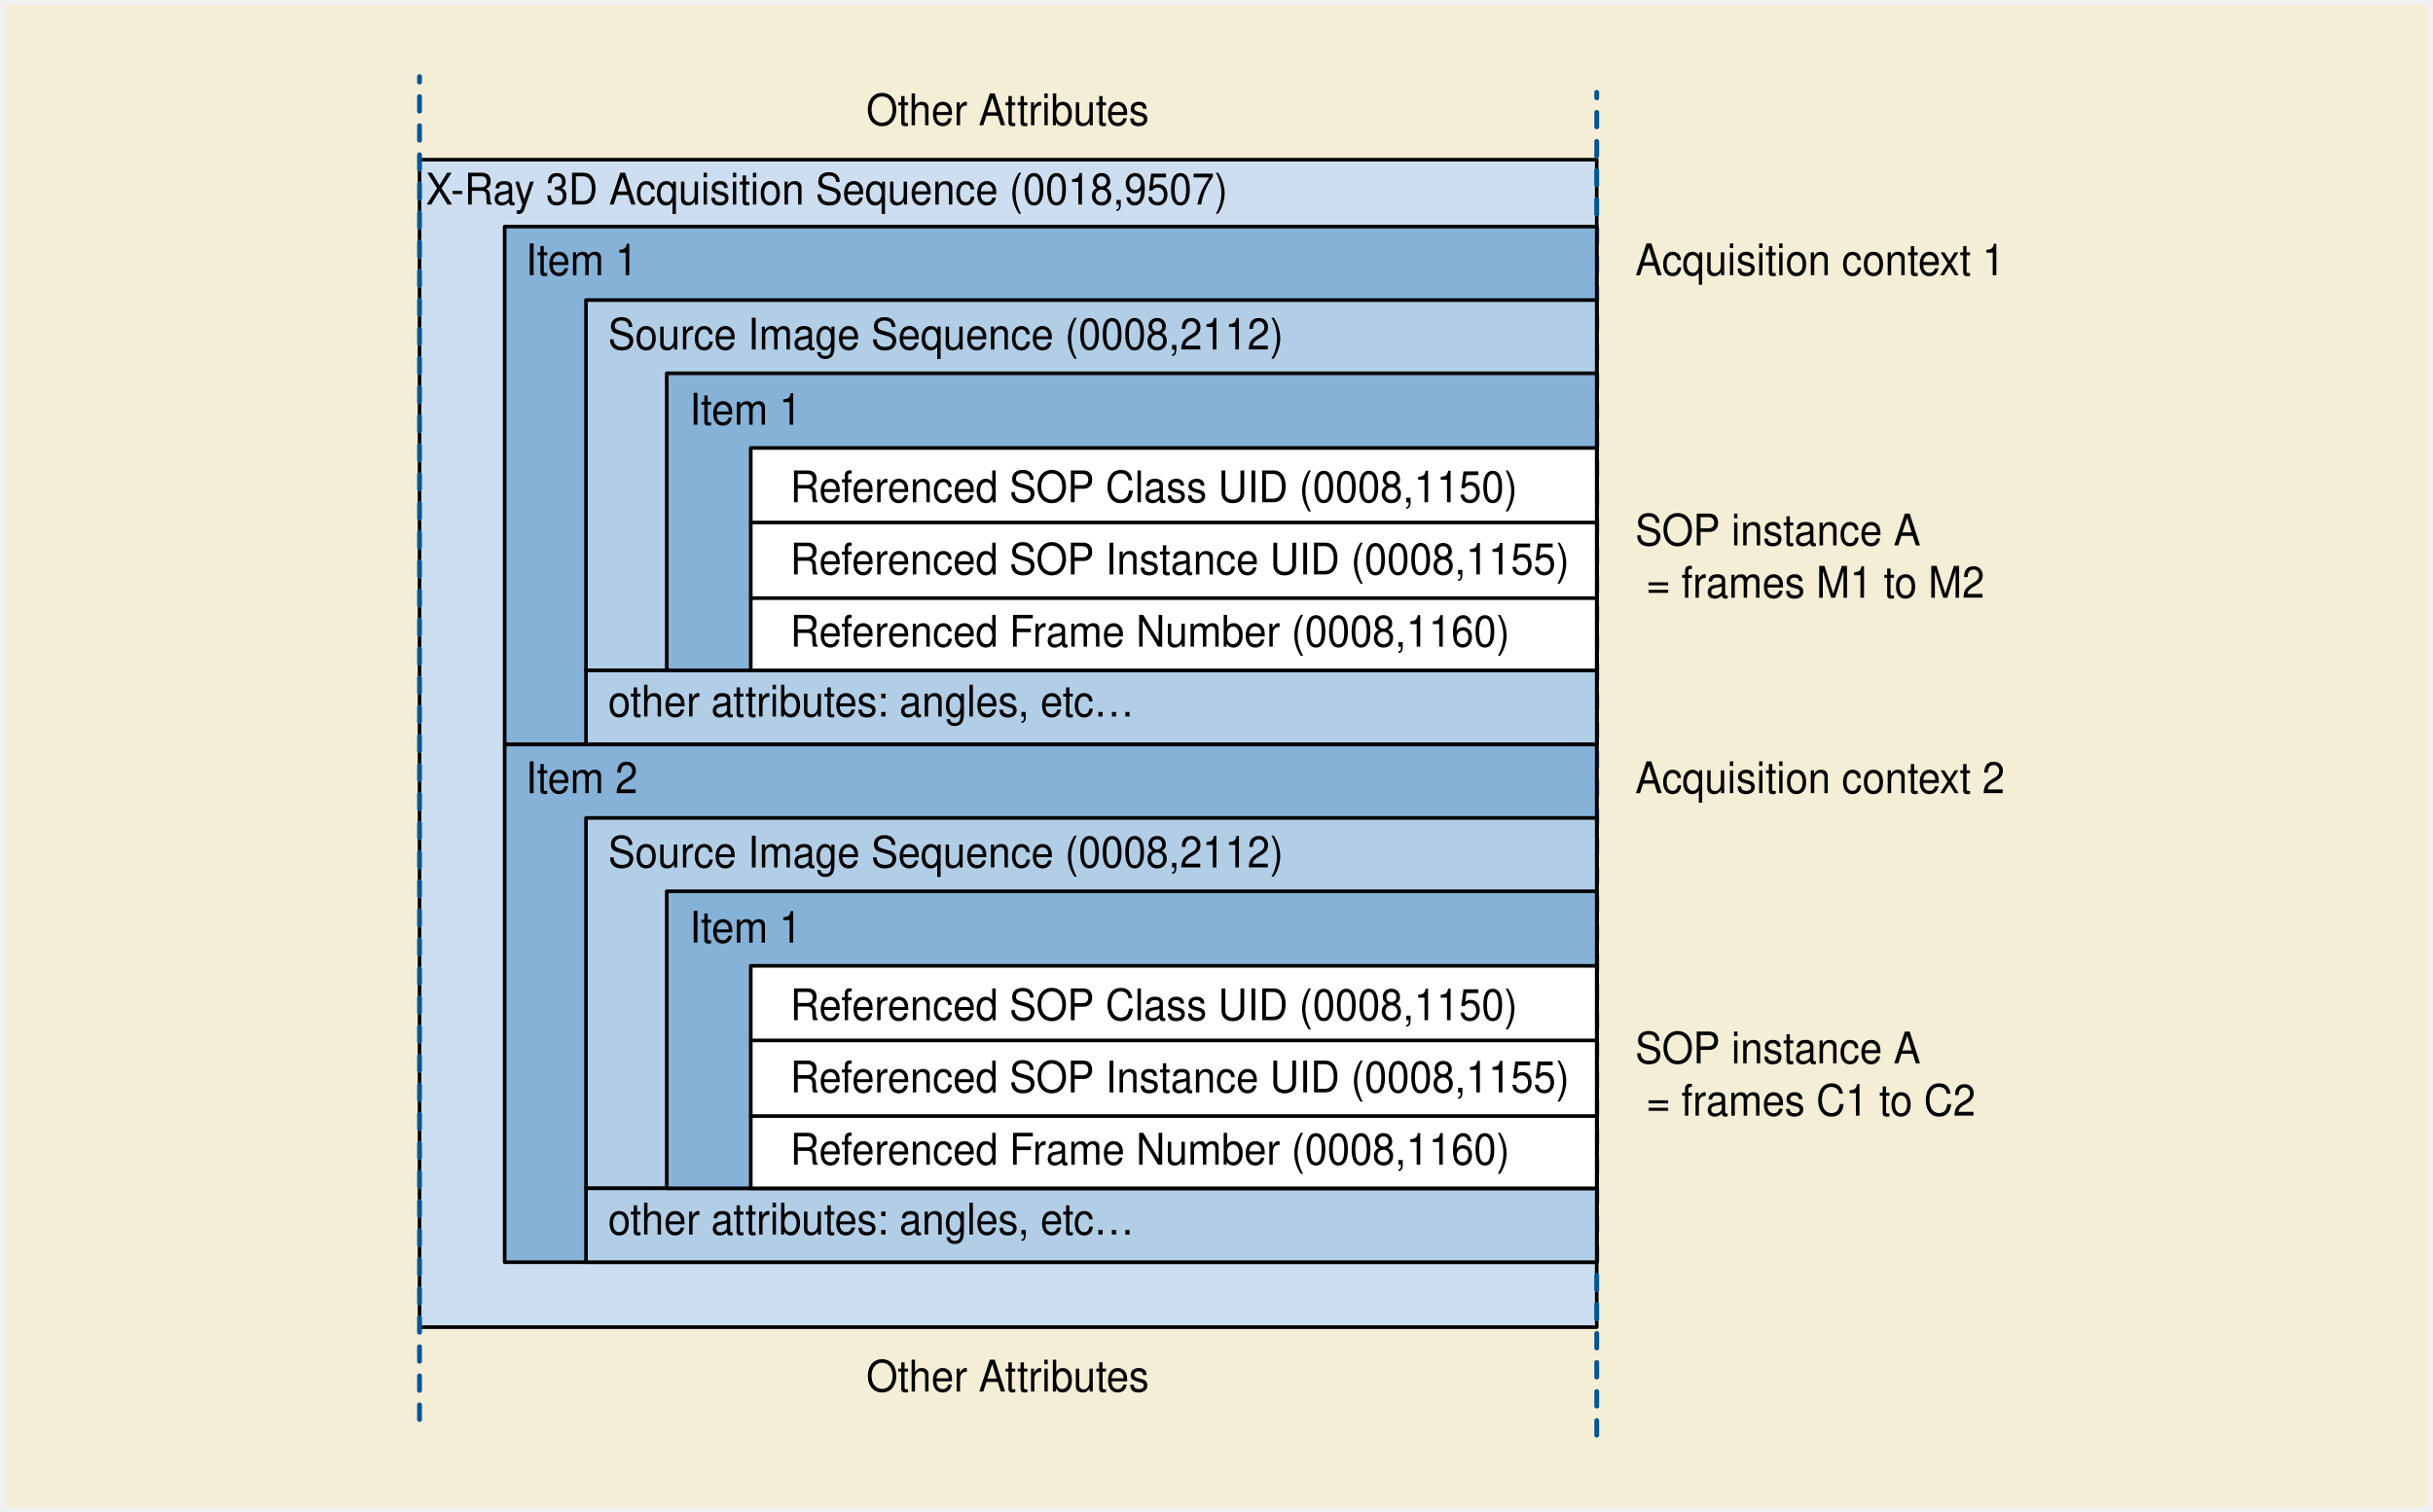
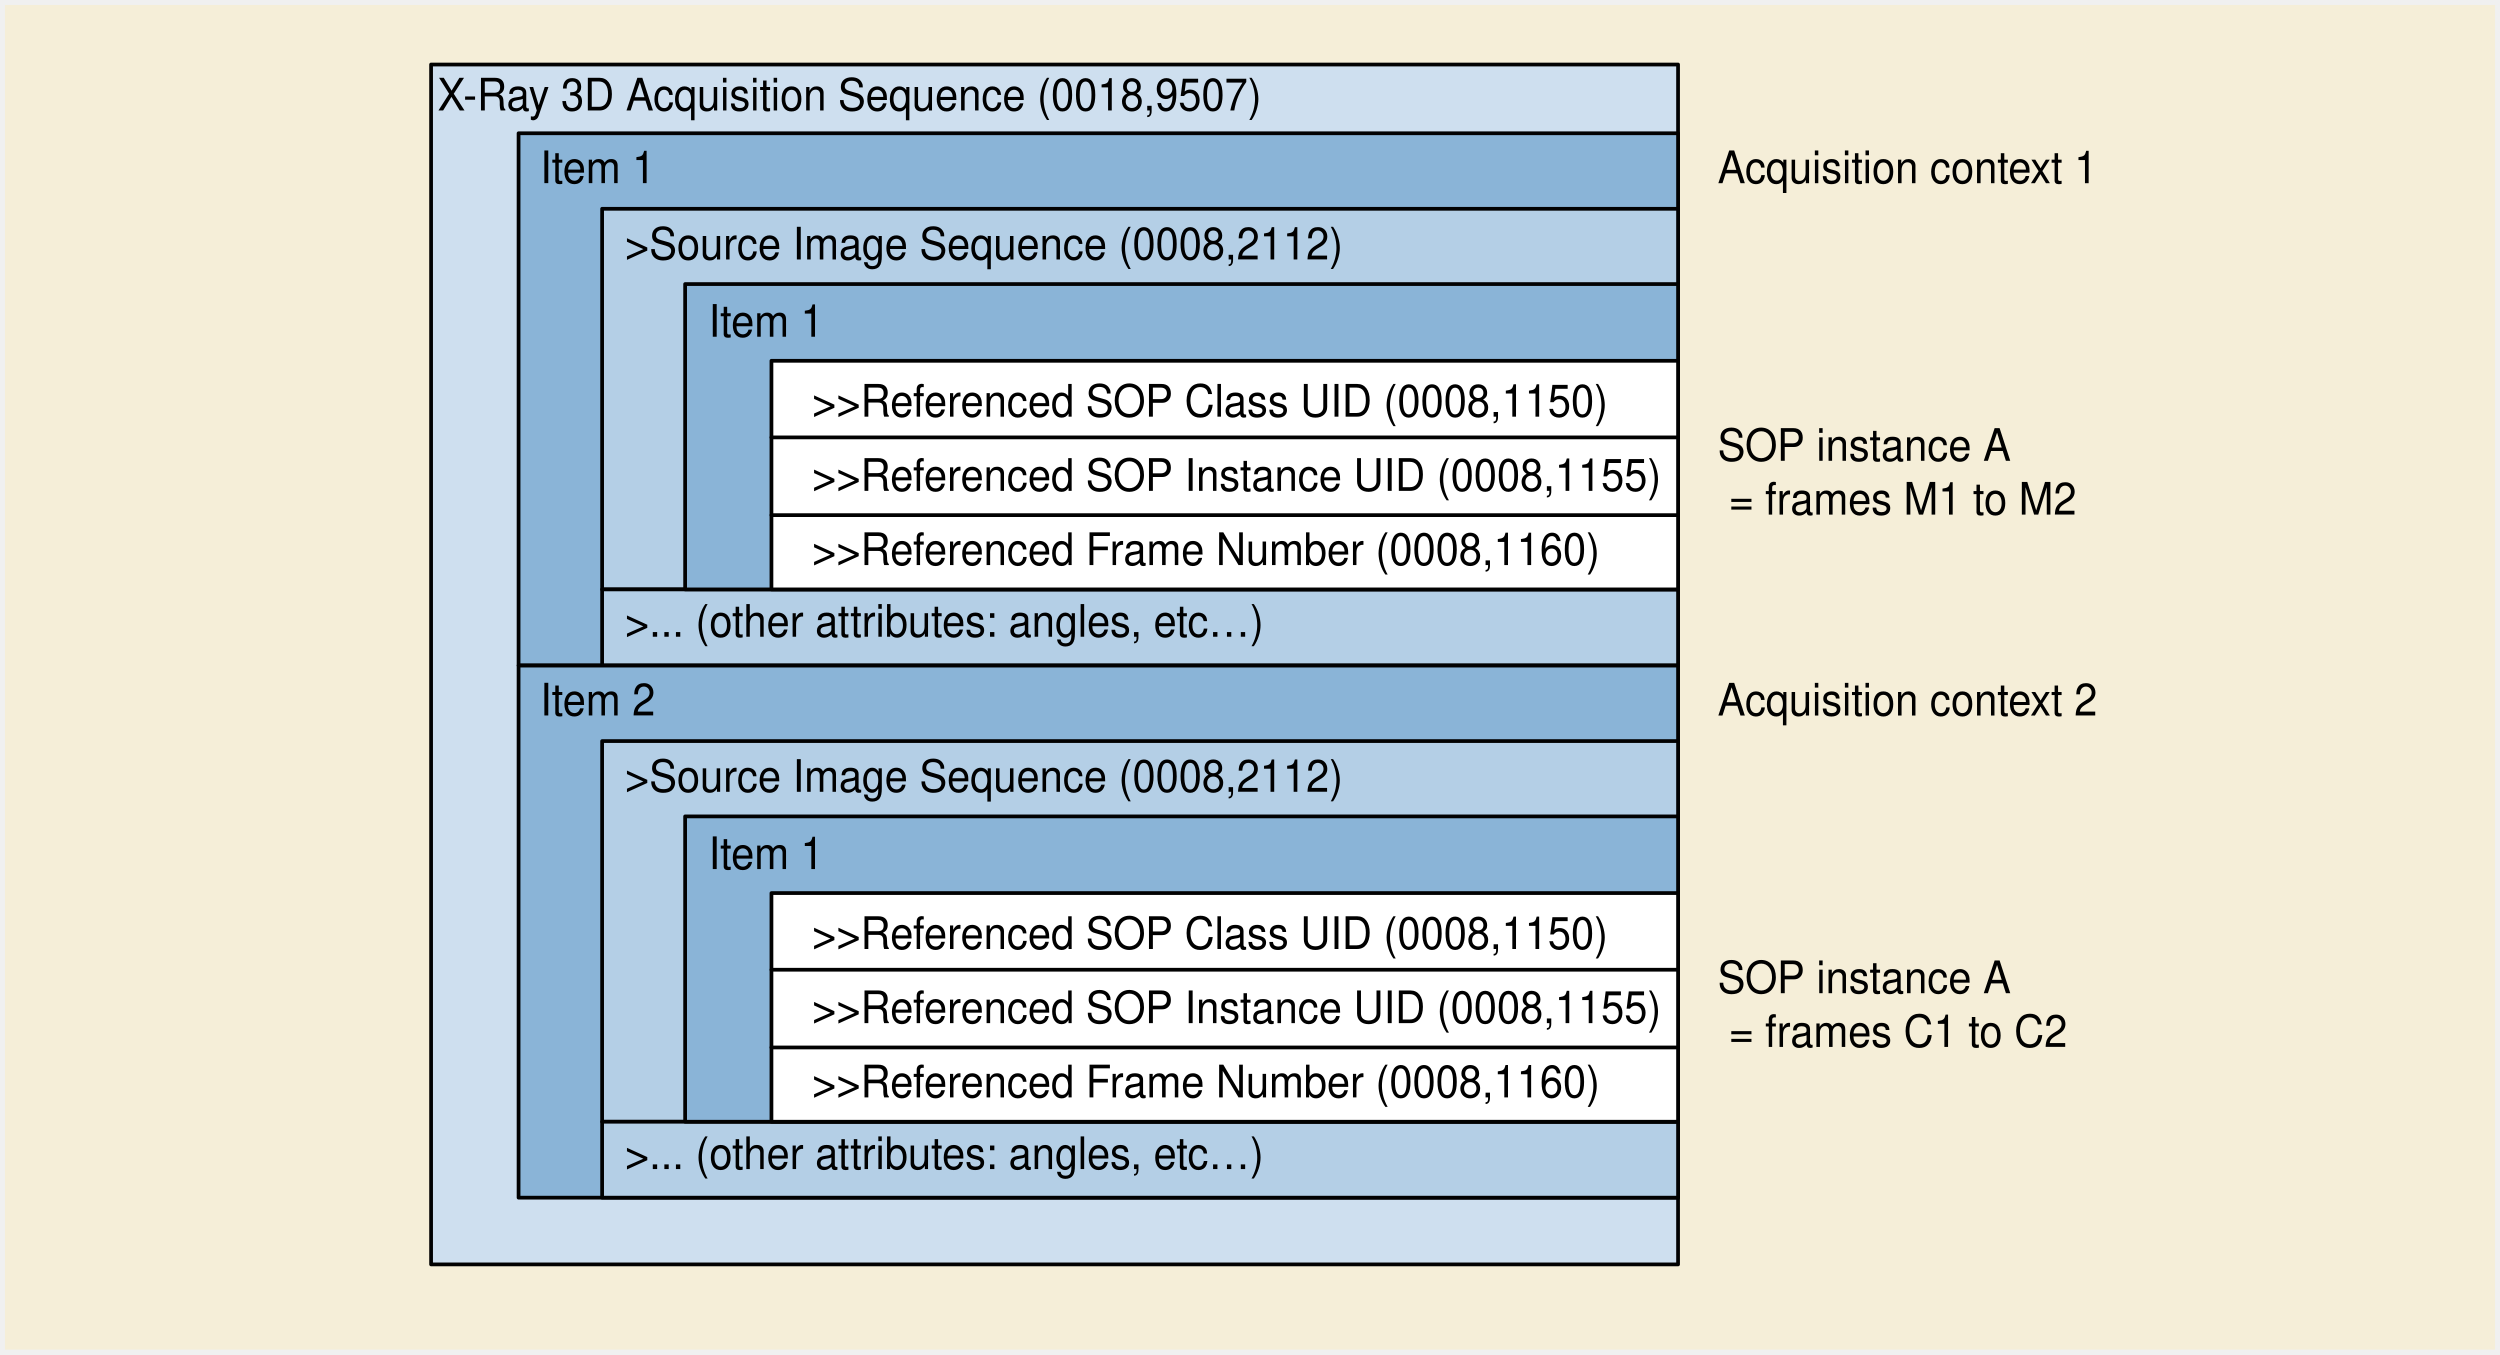
- <svg xmlns="http://www.w3.org/2000/svg" version="1.1" id="Layer_1" x="0px" y="0px" width="502px" height="312px" viewBox="0 0 502 312" enable-background="new 0 0 502 312" xml:space="preserve">
+ <svg xmlns="http://www.w3.org/2000/svg" version="1.1" id="Layer_1" x="0px" y="0px" width="502px" height="272px" viewBox="0 0 502 272" enable-background="new 0 0 502 272" xml:space="preserve">
  <defs>
    <style type="text/css">
	text {
	  font-family: Helvetica, Verdana, ArialUnicodeMS, san-serif
	}
	</style>
  </defs>
  <g>
   </g>
  <g>
-     <rect x="1" y="1" fill="#F5EED6" width="500" height="310" />
+     <rect x="1" y="1" fill="#F5EED8" width="500" height="270" />
    <g>
-       <rect x="86.563" y="32.953" fill="#CCDEF0" stroke="#010101" stroke-width="0.75" stroke-linecap="round" stroke-linejoin="round" stroke-miterlimit="1" width="242.89" height="240.939" />
-       <line fill="#4F8ABE" stroke="#005695" stroke-linecap="round" stroke-linejoin="round" stroke-miterlimit="1" stroke-dasharray="3" x1="329.453" y1="296.189" x2="329.453" y2="19.061" />
-       <line fill="#4F8ABE" stroke="#005695" stroke-linecap="round" stroke-linejoin="round" stroke-miterlimit="1" stroke-dasharray="3" x1="86.563" y1="292.939" x2="86.563" y2="15.811" />
-       <rect x="149.352" y="280.721" fill="none" width="117.313" height="8.51" />
-       <text transform="matrix(0.9288 0 0 1 178.7378 287.1777)" font-size="9">Other Attributes</text>
-       <rect x="149.352" y="19.386" fill="none" width="117.313" height="8.51" />
-       <text transform="matrix(0.9288 0 0 1 178.7378 25.8438)" font-size="9">Other Attributes</text>
-       <rect x="87.847" y="35.782" fill="none" width="205.157" height="8.511" />
-       <text transform="matrix(0.9288 0 0 1 87.8477 42.207)" font-size="9">X-Ray 3D Acquisition Sequence (0018,9507)</text>
-       <rect x="337.401" y="157.268" fill="none" width="78.036" height="8.51" />
-       <text transform="matrix(0.9288 0 0 1 337.4014 163.6973)" font-size="9">Acquisition context 2</text>
-       <rect x="337.401" y="50.372" fill="none" width="78.036" height="8.51" />
-       <text transform="matrix(0.9288 0 0 1 337.4014 56.8013)" font-size="9">Acquisition context 1</text>
-       <rect x="337.401" y="106.125" fill="none" width="73.672" height="20.5" />
-       <text transform="matrix(0.9288 0 0 1 337.4014 112.5552)">
+       <rect x="86.563" y="12.953" fill="#CEDFEF" stroke="#010101" stroke-width="0.75" stroke-linecap="round" stroke-linejoin="round" stroke-miterlimit="1" width="250.39" height="240.939" />
+       <rect x="87.847" y="15.782" fill="none" width="205.157" height="8.511" />
+       <text transform="matrix(0.9288 0 0 1 87.8477 22.186)" font-size="9">X-Ray 3D Acquisition Sequence (0018,9507)</text>
+       <rect x="344.901" y="137.268" fill="none" width="78.036" height="8.51" />
+       <text transform="matrix(0.9288 0 0 1 344.9014 143.6758)" font-size="9">Acquisition context 2</text>
+       <rect x="344.901" y="30.372" fill="none" width="78.036" height="8.51" />
+       <text transform="matrix(0.9288 0 0 1 344.9014 36.7803)" font-size="9">Acquisition context 1</text>
+       <rect x="344.901" y="86.125" fill="none" width="73.672" height="20.5" />
+       <text transform="matrix(0.9288 0 0 1 344.9014 92.5342)">
        <tspan x="0" y="0" font-size="9">SOP instance A</tspan>
        <tspan x="0" y="10.8" font-size="9"> = frames M1 to M2</tspan>
      </text>
-       <rect x="337.401" y="213.02" fill="none" width="73.672" height="20.5" />
-       <text transform="matrix(0.9288 0 0 1 337.4014 219.4512)">
+       <rect x="344.901" y="193.02" fill="none" width="73.672" height="20.5" />
+       <text transform="matrix(0.9288 0 0 1 344.9014 199.4297)">
        <tspan x="0" y="0" font-size="9">SOP instance A</tspan>
-         <tspan x="0" y="10.799" font-size="9"> = frames C1 to C2</tspan>
+         <tspan x="0" y="10.8" font-size="9"> = frames C1 to C2</tspan>
      </text>
-       <rect x="104.129" y="46.76" fill="#86B2D8" stroke="#010101" stroke-width="0.75" stroke-linecap="round" stroke-linejoin="round" stroke-miterlimit="1" width="225.324" height="106.84" />
-       <rect x="120.906" y="61.921" fill="#B2CEE7" stroke="#010101" stroke-width="0.75" stroke-linecap="round" stroke-linejoin="round" stroke-miterlimit="1" width="208.547" height="76.429" />
-       <rect x="120.906" y="138.35" fill="#B2CEE7" stroke="#010101" stroke-width="0.75" stroke-linecap="round" stroke-linejoin="round" stroke-miterlimit="1" width="208.547" height="15.25" />
-       <rect x="108.468" y="50.371" fill="none" width="198.934" height="8.512" />
-       <text transform="matrix(0.9288 0 0 1 108.4683 56.7969)" font-size="9">Item 1</text>
-       <rect x="125.473" y="65.698" fill="none" width="176.347" height="8.511" />
-       <text transform="matrix(0.9288 0 0 1 125.4741 72.1235)" font-size="9">Source Image Sequence (0008,2112)</text>
-       <rect x="125.473" y="141.447" fill="none" width="176.347" height="8.512" />
-       <text transform="matrix(0.9288 0 0 1 125.4741 147.8735)" font-size="9">other attributes: angles, etc…</text>
-       <rect x="137.573" y="77.041" fill="#86B2D8" stroke="#010101" stroke-width="0.75" stroke-linecap="round" stroke-linejoin="round" stroke-miterlimit="1" width="191.88" height="61.309" />
-       <rect x="142.285" y="81.205" fill="none" width="123.967" height="8.51" />
-       <text transform="matrix(0.9288 0 0 1 142.2856 87.6387)" font-size="9">Item 1</text>
-       <rect x="154.906" y="92.443" fill="#FFFFFF" stroke="#010101" stroke-width="0.75" stroke-linecap="round" stroke-linejoin="round" stroke-miterlimit="1" width="174.547" height="45.906" />
-       <line fill="#FFFFFF" stroke="#010101" stroke-width="0.75" stroke-linecap="round" stroke-linejoin="round" stroke-miterlimit="1" x1="154.906" y1="107.833" x2="329.453" y2="107.833" />
-       <line fill="#FFFFFF" stroke="#010101" stroke-width="0.75" stroke-linecap="round" stroke-linejoin="round" stroke-miterlimit="1" x1="154.906" y1="123.438" x2="329.453" y2="123.438" />
-       <rect x="163.046" y="97.22" fill="none" width="165.972" height="8.51" />
-       <text transform="matrix(0.9288 0 0 1 163.0454 103.6494)" font-size="9">Referenced SOP Class UID (0008,1150)</text>
-       <rect x="163.046" y="112.12" fill="none" width="166.277" height="8.51" />
-       <text transform="matrix(0.9288 0 0 1 163.0454 118.5493)" font-size="9">Referenced SOP Instance UID (0008,1155)</text>
-       <rect x="163.046" y="127.019" fill="none" width="166.777" height="8.512" />
-       <text transform="matrix(0.9288 0 0 1 163.0454 133.4492)" font-size="9">Referenced Frame Number (0008,1160)</text>
-       <rect x="104.129" y="153.65" fill="#86B2D8" stroke="#010101" stroke-width="0.75" stroke-linecap="round" stroke-linejoin="round" stroke-miterlimit="1" width="225.324" height="106.84" />
-       <rect x="120.906" y="168.811" fill="#B2CEE7" stroke="#010101" stroke-width="0.75" stroke-linecap="round" stroke-linejoin="round" stroke-miterlimit="1" width="208.547" height="76.43" />
-       <rect x="120.906" y="245.24" fill="#B2CEE7" stroke="#010101" stroke-width="0.75" stroke-linecap="round" stroke-linejoin="round" stroke-miterlimit="1" width="208.547" height="15.25" />
-       <rect x="108.468" y="157.262" fill="none" width="198.934" height="8.512" />
-       <text transform="matrix(0.9288 0 0 1 108.4683 163.6924)" font-size="9">Item 2</text>
-       <rect x="125.473" y="172.588" fill="none" width="176.347" height="8.512" />
-       <text transform="matrix(0.9288 0 0 1 125.4741 179.0195)" font-size="9">Source Image Sequence (0008,2112)</text>
-       <rect x="125.473" y="248.338" fill="none" width="176.347" height="8.512" />
-       <text transform="matrix(0.9288 0 0 1 125.4741 254.7695)" font-size="9">other attributes: angles, etc…</text>
-       <rect x="137.573" y="183.932" fill="#86B2D8" stroke="#010101" stroke-width="0.75" stroke-linecap="round" stroke-linejoin="round" stroke-miterlimit="1" width="191.88" height="61.309" />
-       <rect x="142.285" y="188.096" fill="none" width="123.967" height="8.51" />
-       <text transform="matrix(0.9288 0 0 1 142.2856 194.5342)" font-size="9">Item 1</text>
-       <rect x="154.906" y="199.334" fill="#FFFFFF" stroke="#010101" stroke-width="0.75" stroke-linecap="round" stroke-linejoin="round" stroke-miterlimit="1" width="174.547" height="45.906" />
-       <line fill="#FFFFFF" stroke="#010101" stroke-width="0.75" stroke-linecap="round" stroke-linejoin="round" stroke-miterlimit="1" x1="154.906" y1="214.723" x2="329.453" y2="214.723" />
-       <line fill="#FFFFFF" stroke="#010101" stroke-width="0.75" stroke-linecap="round" stroke-linejoin="round" stroke-miterlimit="1" x1="154.906" y1="230.328" x2="329.453" y2="230.328" />
-       <rect x="163.046" y="204.111" fill="none" width="165.972" height="8.51" />
-       <text transform="matrix(0.9288 0 0 1 163.0454 210.5449)" font-size="9">Referenced SOP Class UID (0008,1150)</text>
-       <rect x="163.046" y="219.01" fill="none" width="166.277" height="8.51" />
-       <text transform="matrix(0.9288 0 0 1 163.0454 225.4453)" font-size="9">Referenced SOP Instance UID (0008,1155)</text>
-       <rect x="163.046" y="233.91" fill="none" width="166.777" height="8.512" />
-       <text transform="matrix(0.9288 0 0 1 163.0454 240.3447)" font-size="9">Referenced Frame Number (0008,1160)</text>
+       <rect x="104.129" y="26.76" fill="#8AB4D7" stroke="#010101" stroke-width="0.75" stroke-linecap="round" stroke-linejoin="round" stroke-miterlimit="1" width="232.824" height="106.84" />
+       <rect x="120.906" y="41.921" fill="#B4CFE6" stroke="#010101" stroke-width="0.75" stroke-linecap="round" stroke-linejoin="round" stroke-miterlimit="1" width="216.047" height="76.429" />
+       <rect x="120.906" y="118.35" fill="#B4CFE6" stroke="#010101" stroke-width="0.75" stroke-linecap="round" stroke-linejoin="round" stroke-miterlimit="1" width="216.047" height="15.25" />
+       <rect x="108.468" y="30.371" fill="none" width="198.934" height="8.512" />
+       <text transform="matrix(0.9288 0 0 1 108.4683 36.7759)" font-size="9">Item 1</text>
+       <rect x="125.473" y="45.698" fill="none" width="176.347" height="8.511" />
+       <text transform="matrix(0.9288 0 0 1 125.4741 52.1025)" font-size="9">&gt;Source Image Sequence (0008,2112)</text>
+       <rect x="125.473" y="121.447" fill="none" width="176.347" height="8.512" />
+       <text transform="matrix(0.9288 0 0 1 125.4741 127.8525)" font-size="9">&gt;... (other attributes: angles, etc…)</text>
+       <rect x="137.573" y="57.041" fill="#8AB4D7" stroke="#010101" stroke-width="0.75" stroke-linecap="round" stroke-linejoin="round" stroke-miterlimit="1" width="199.38" height="61.309" />
+       <rect x="142.285" y="61.205" fill="none" width="123.967" height="8.51" />
+       <text transform="matrix(0.9288 0 0 1 142.2856 67.6177)" font-size="9">Item 1</text>
+       <rect x="154.906" y="72.443" fill="#FFFFFF" stroke="#010101" stroke-width="0.75" stroke-linecap="round" stroke-linejoin="round" stroke-miterlimit="1" width="182.047" height="45.906" />
+       <line fill="#FFFFFF" stroke="#010101" stroke-width="0.75" stroke-linecap="round" stroke-linejoin="round" stroke-miterlimit="1" x1="154.906" y1="87.833" x2="336.953" y2="87.833" />
+       <line fill="#FFFFFF" stroke="#010101" stroke-width="0.75" stroke-linecap="round" stroke-linejoin="round" stroke-miterlimit="1" x1="154.906" y1="103.438" x2="336.953" y2="103.438" />
+       <rect x="163.046" y="77.22" fill="none" width="173.472" height="8.51" />
+       <text transform="matrix(0.9288 0 0 1 163.0459 83.6616)" font-size="9">&gt;&gt;Referenced SOP Class UID (0008,1150)</text>
+       <rect x="163.046" y="92.12" fill="none" width="172.923" height="8.51" />
+       <text transform="matrix(0.9288 0 0 1 163.0459 98.5615)" font-size="9">&gt;&gt;Referenced SOP Instance UID (0008,1155)</text>
+       <rect x="163.046" y="107.019" fill="none" width="174.277" height="8.512" />
+       <text transform="matrix(0.9288 0 0 1 163.0459 113.4604)" font-size="9">&gt;&gt;Referenced Frame Number (0008,1160)</text>
+       <rect x="104.129" y="133.65" fill="#8AB4D7" stroke="#010101" stroke-width="0.75" stroke-linecap="round" stroke-linejoin="round" stroke-miterlimit="1" width="232.824" height="106.84" />
+       <rect x="120.906" y="148.811" fill="#B4CFE6" stroke="#010101" stroke-width="0.75" stroke-linecap="round" stroke-linejoin="round" stroke-miterlimit="1" width="216.047" height="76.43" />
+       <rect x="120.906" y="225.24" fill="#B4CFE6" stroke="#010101" stroke-width="0.75" stroke-linecap="round" stroke-linejoin="round" stroke-miterlimit="1" width="216.047" height="15.25" />
+       <rect x="108.468" y="137.262" fill="none" width="198.934" height="8.512" />
+       <text transform="matrix(0.9288 0 0 1 108.4683 143.6719)" font-size="9">Item 2</text>
+       <rect x="125.473" y="152.588" fill="none" width="176.347" height="8.512" />
+       <text transform="matrix(0.9288 0 0 1 125.4741 158.998)" font-size="9">&gt;Source Image Sequence (0008,2112)</text>
+       <rect x="125.473" y="228.338" fill="none" width="176.347" height="8.512" />
+       <text transform="matrix(0.9288 0 0 1 125.4741 234.748)" font-size="9">&gt;... (other attributes: angles, etc…)</text>
+       <rect x="137.573" y="163.932" fill="#8AB4D7" stroke="#010101" stroke-width="0.75" stroke-linecap="round" stroke-linejoin="round" stroke-miterlimit="1" width="199.38" height="61.309" />
+       <rect x="142.285" y="168.096" fill="none" width="123.967" height="8.51" />
+       <text transform="matrix(0.9288 0 0 1 142.2856 174.5137)" font-size="9">Item 1</text>
+       <rect x="154.906" y="179.334" fill="#FFFFFF" stroke="#010101" stroke-width="0.75" stroke-linecap="round" stroke-linejoin="round" stroke-miterlimit="1" width="182.047" height="45.906" />
+       <line fill="#FFFFFF" stroke="#010101" stroke-width="0.75" stroke-linecap="round" stroke-linejoin="round" stroke-miterlimit="1" x1="154.906" y1="194.723" x2="336.953" y2="194.723" />
+       <line fill="#FFFFFF" stroke="#010101" stroke-width="0.75" stroke-linecap="round" stroke-linejoin="round" stroke-miterlimit="1" x1="154.906" y1="210.328" x2="336.953" y2="210.328" />
+       <rect x="163.046" y="184.111" fill="none" width="173.472" height="8.51" />
+       <text transform="matrix(0.9288 0 0 1 163.0459 190.5527)" font-size="9">&gt;&gt;Referenced SOP Class UID (0008,1150)</text>
+       <rect x="163.046" y="199.01" fill="none" width="172.923" height="8.51" />
+       <text transform="matrix(0.9288 0 0 1 163.0459 205.4512)" font-size="9">&gt;&gt;Referenced SOP Instance UID (0008,1155)</text>
+       <rect x="163.046" y="213.91" fill="none" width="174.277" height="8.512" />
+       <text transform="matrix(0.9288 0 0 1 163.0459 220.3516)" font-size="9">&gt;&gt;Referenced Frame Number (0008,1160)</text>
    </g>
  </g>
</svg>
